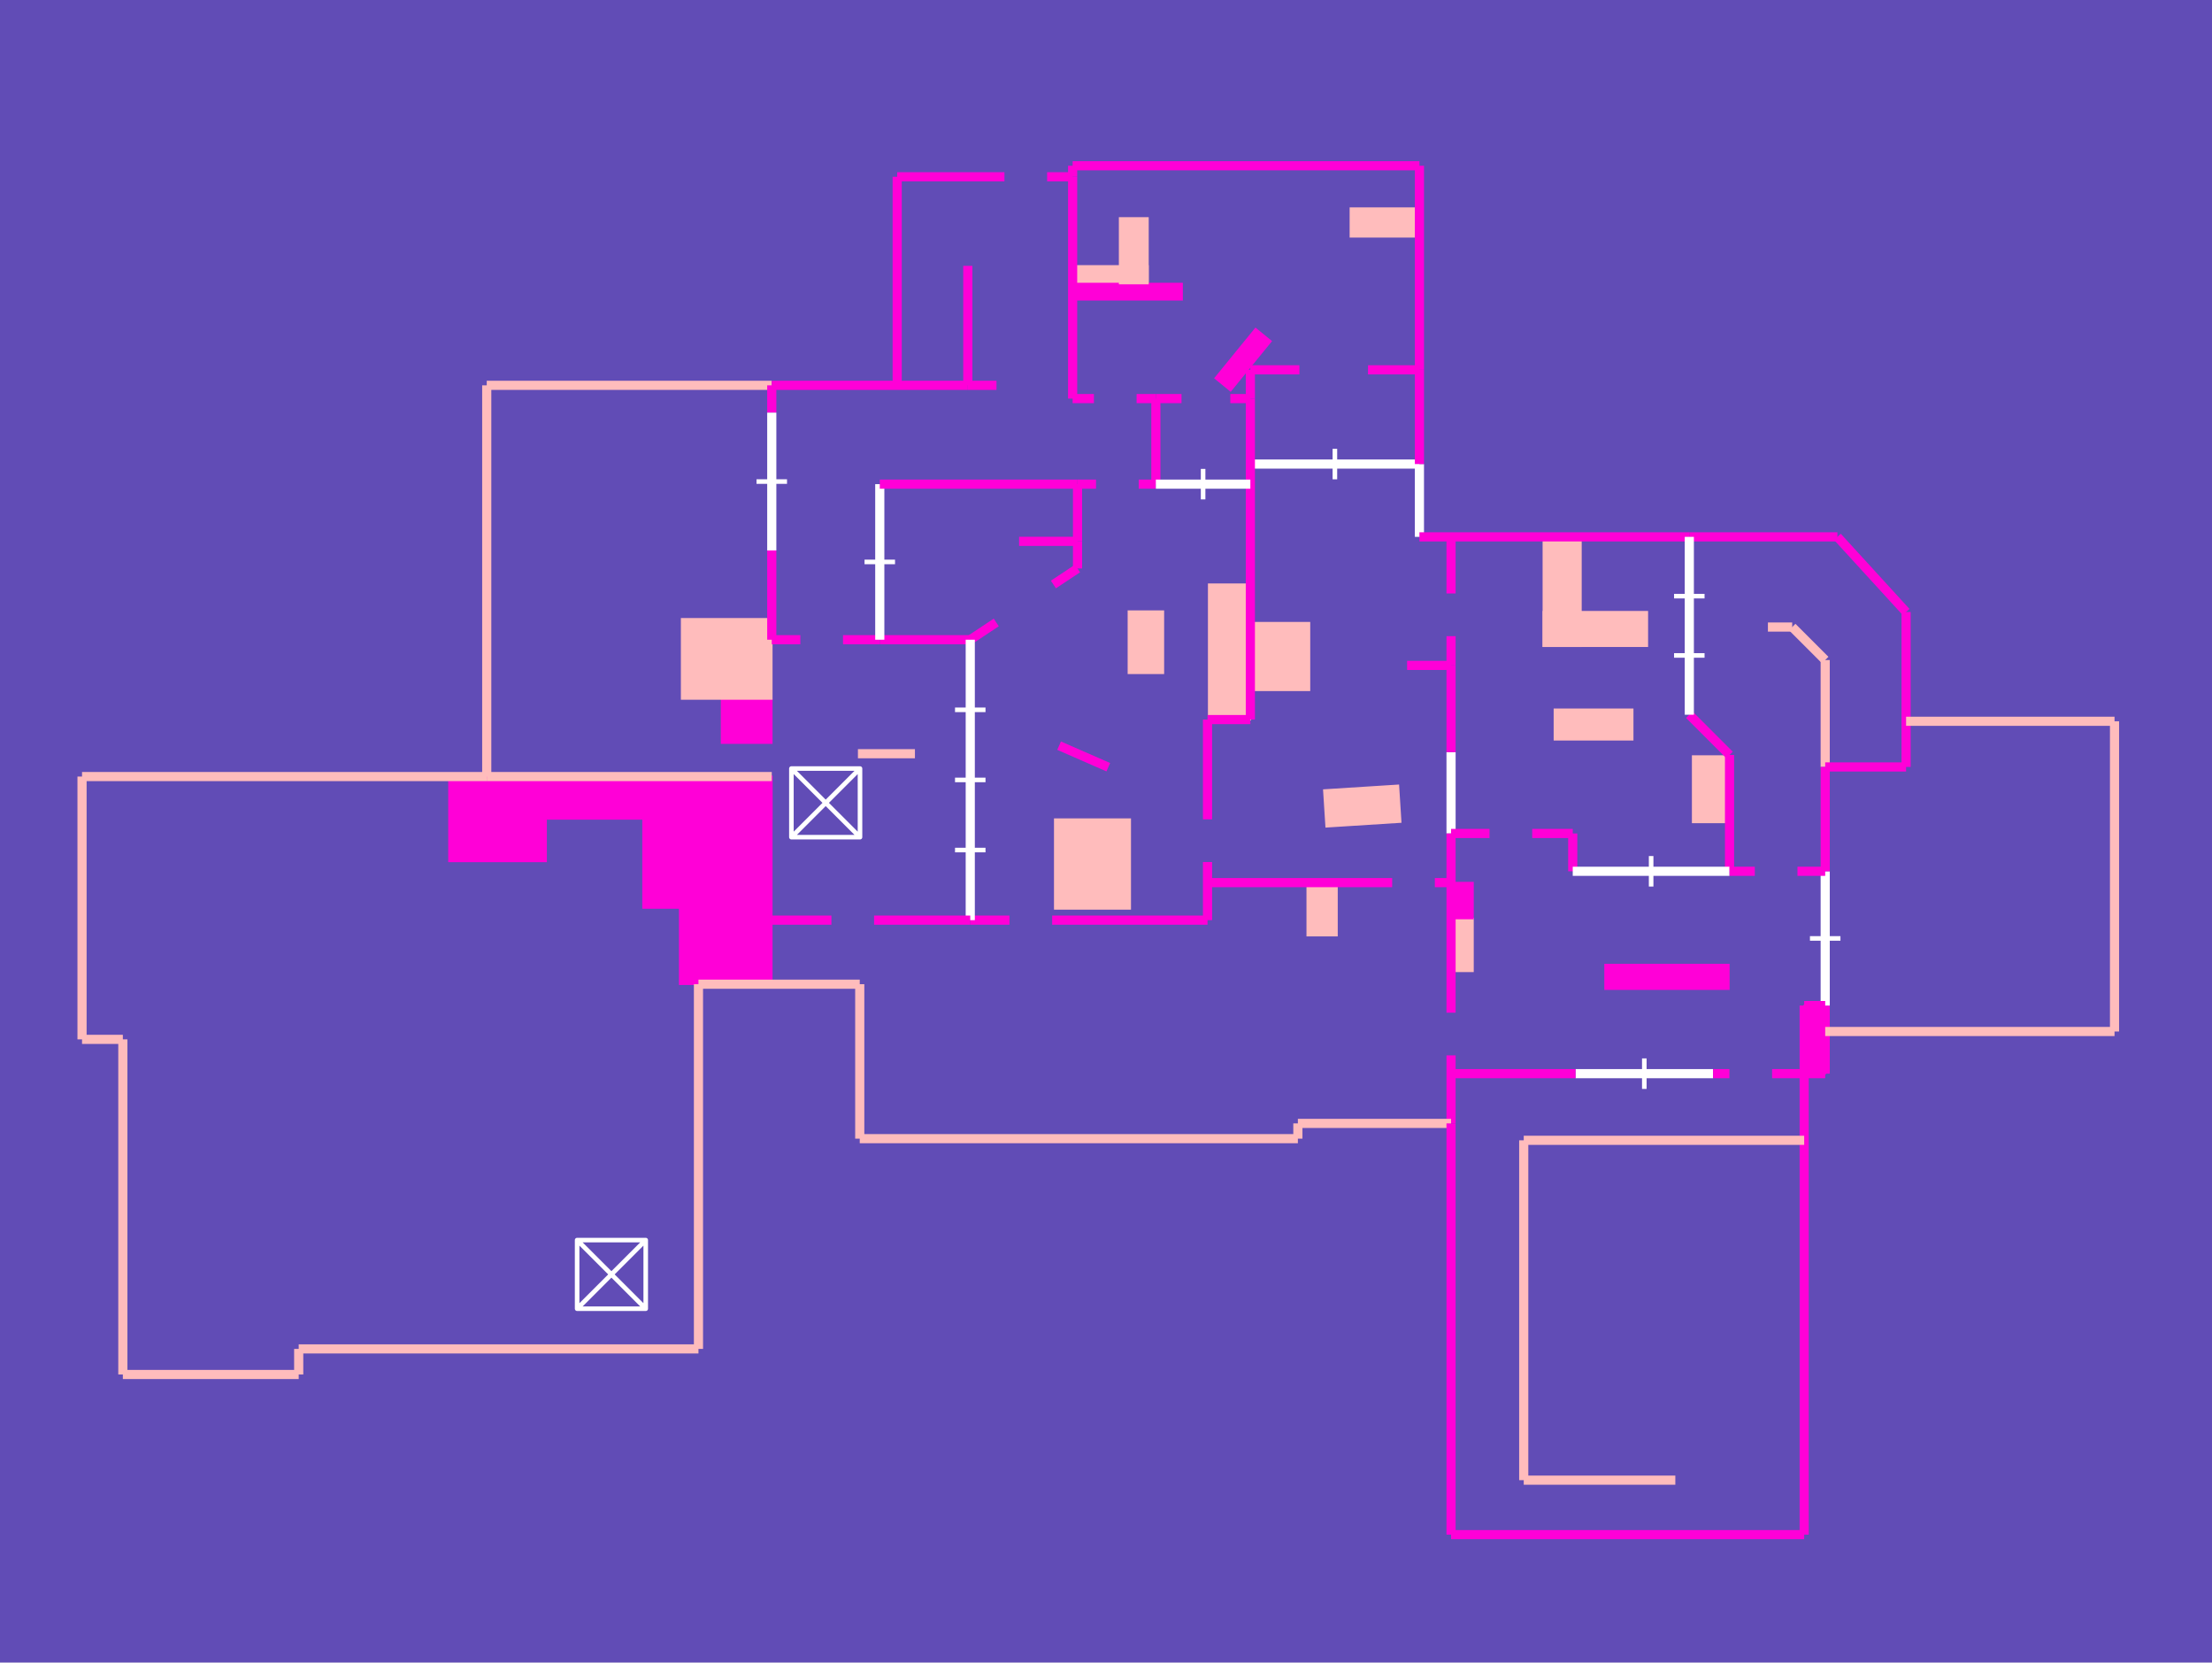
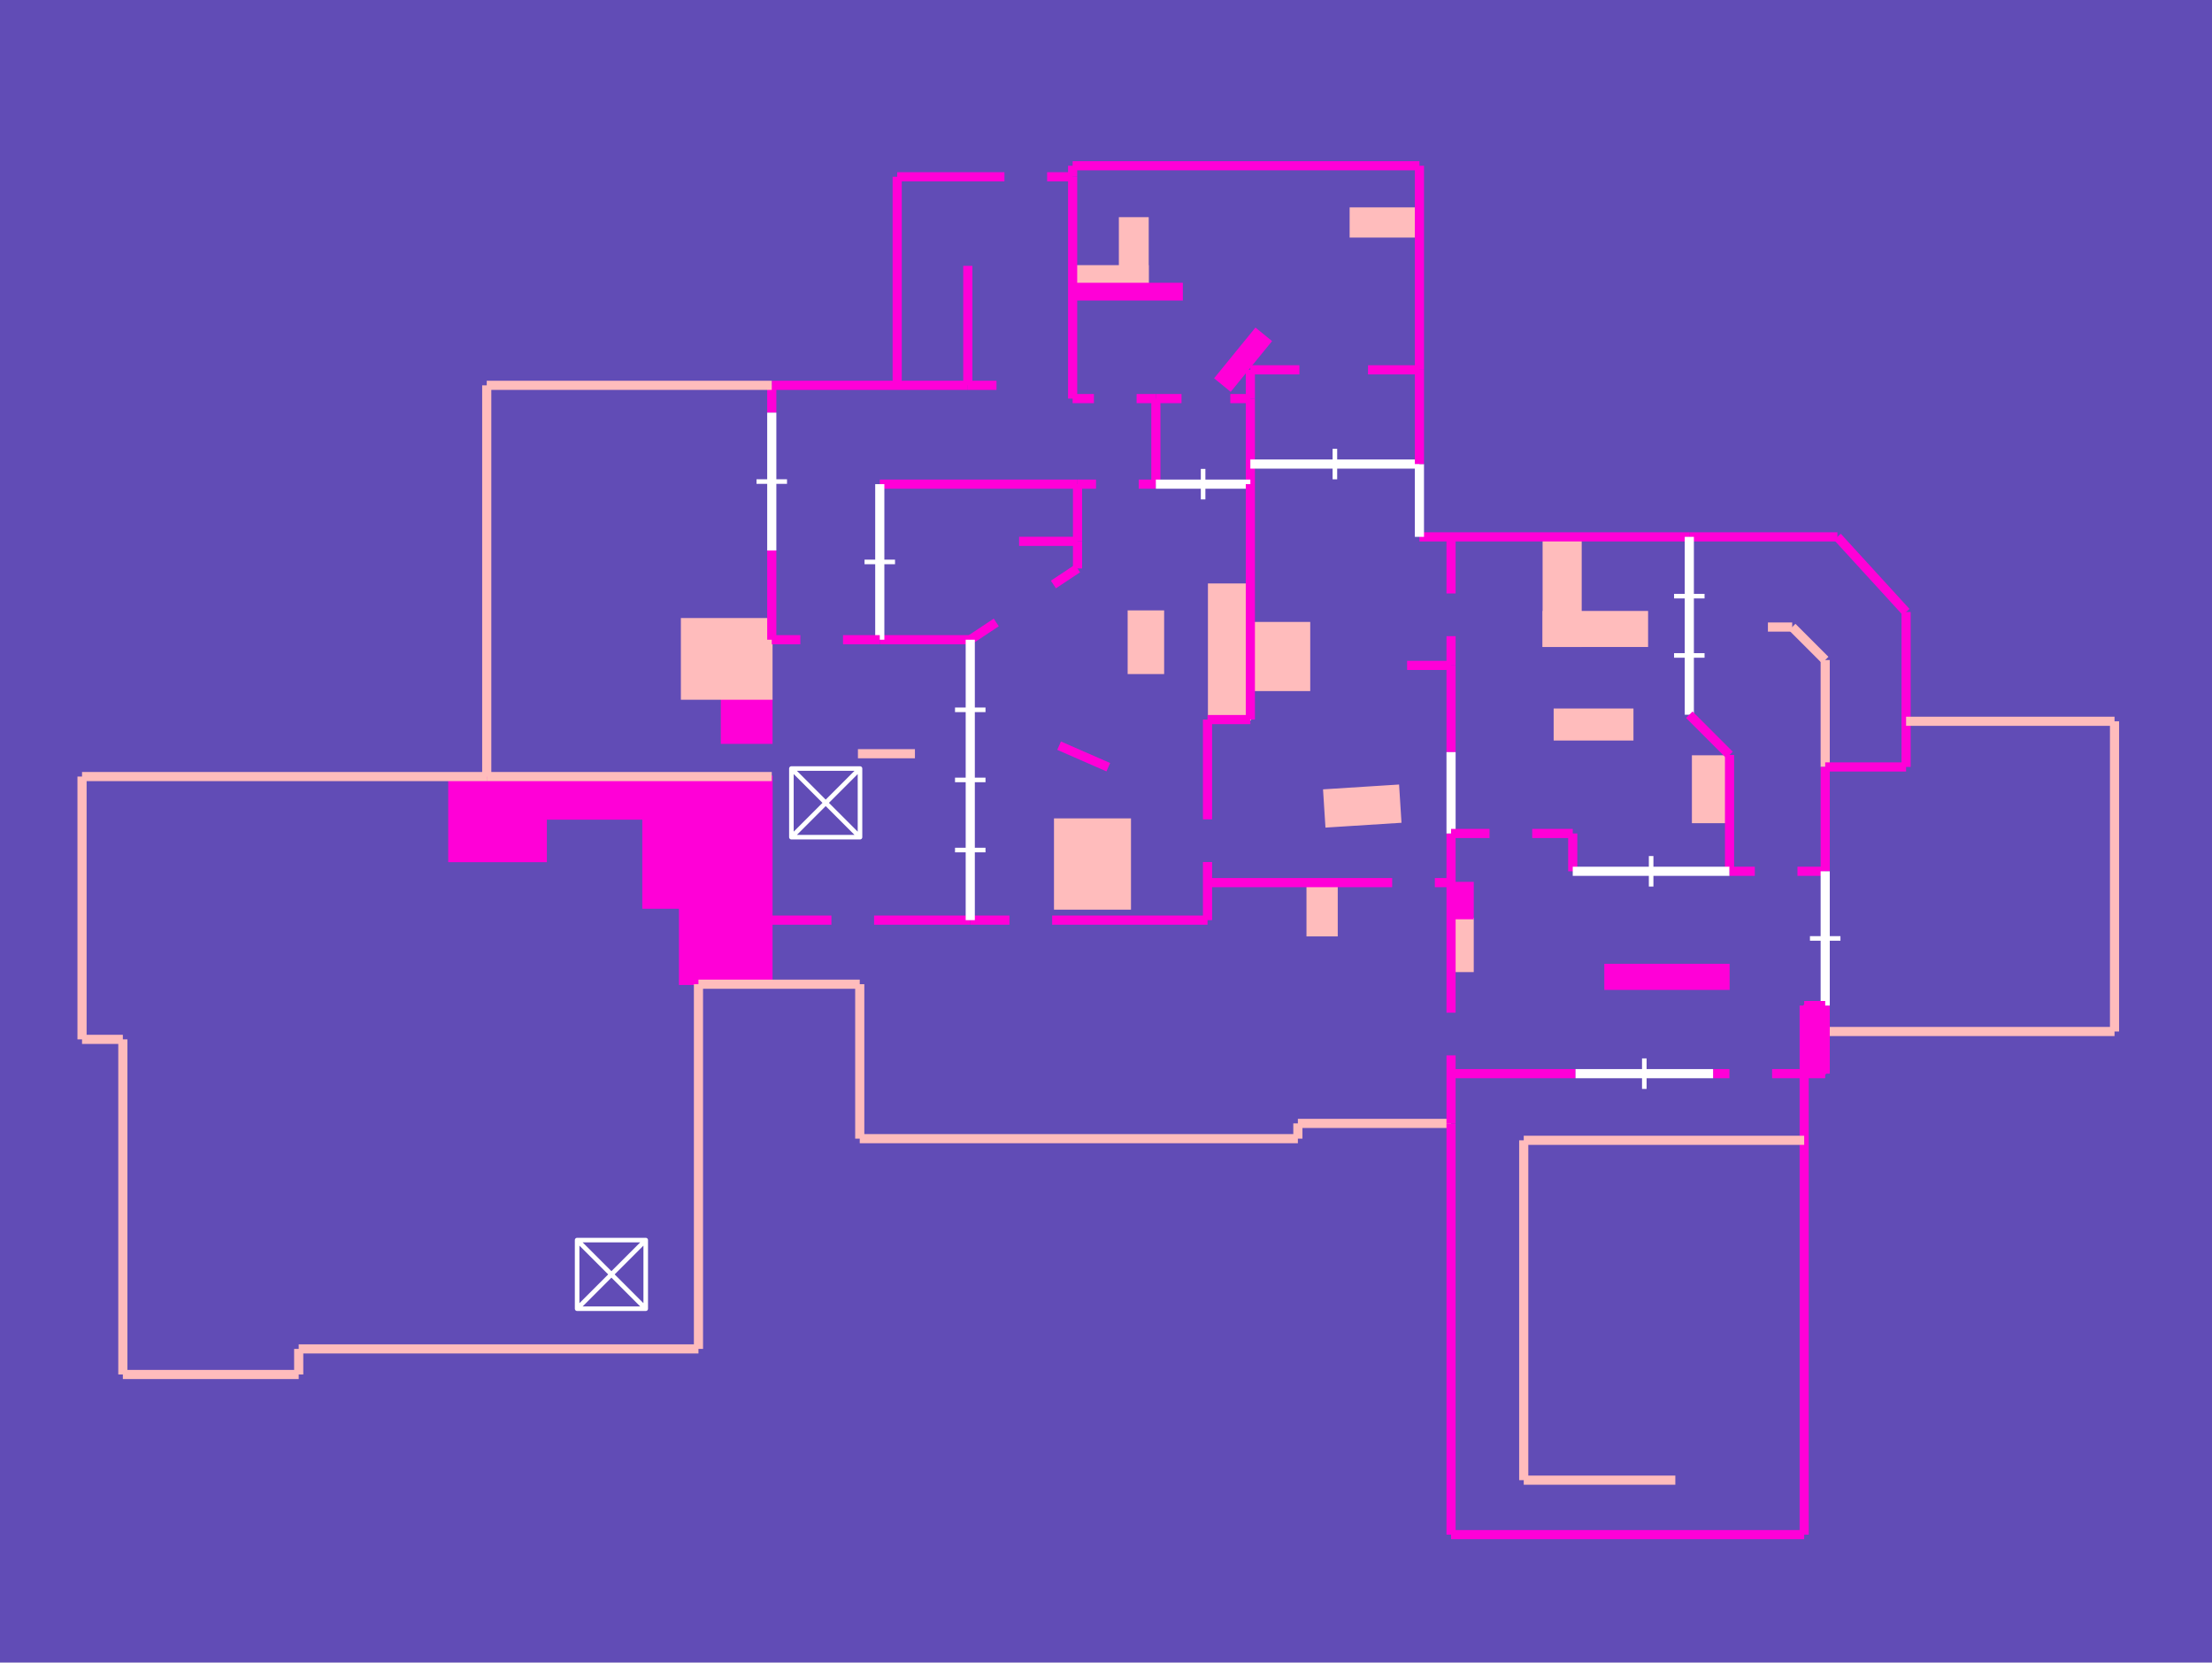
<svg xmlns="http://www.w3.org/2000/svg" viewBox="-533 -420 1078 810">
  <rect fill="#614CB6" height="810" width="1078" x="-533" y="-420" />
-   <path d="M-266.869,21.028 L-156.883,21.028 L-156.883,41.656 L-266.869,41.656 z" fill="#FF00D7" stroke="#FF00D7" stroke-width="0.75" transform="scale(1, -1)" />
+   <path d="M-156.883,41.656 L-201.744,41.656 L-201.744,-59.508 L-156.883,-59.508 z" fill="#FF00D7" stroke="#FF00D7" stroke-width="0.75" transform="scale(1, -1)" />
+   <path d="M113.302,17.186 L112.166,35.073 L148.476,37.38 L149.613,19.493 z" fill="#FFBCBC" stroke="#FFBCBC" stroke-width="0.75" transform="scale(1, -1)" />
+   <path d="M249.226,-49.944 L309.532,-49.944 L309.532,-61.911 L249.226,-61.911 z" fill="#FF00D7" stroke="#FF00D7" stroke-width="0.75" transform="scale(1, -1)" />
+   <path d="M262.677,74.43 L224.537,74.43 L224.537,59.587 L262.677,59.587 z" fill="#FFBCBC" stroke="#FFBCBC" stroke-width="0.75" transform="scale(1, -1)" />
+   <path d="M12.641,313.822 L26.442,313.822 L26.442,281.855 L12.641,281.855 z" fill="#FFBCBC" stroke="#FFBCBC" stroke-width="0.75" transform="scale(1, -1)" />
+   <path d="M-314.191,41.656 L-266.869,41.656 L-266.869,0.317 L-314.191,0.317 z" fill="#FF00D7" stroke="#FF00D7" stroke-width="0.75" transform="scale(1, -1)" />
+   <path d="M158.745,304.628 L125.106,304.628 L125.106,318.589 L158.745,318.589 z" fill="#FFBCBC" stroke="#FFBCBC" stroke-width="0.75" transform="scale(1, -1)" />
+   <path d="M26.442,281.855 L-10.264,281.855 L-10.264,290.447 L26.442,290.447 z" fill="#FFBCBC" stroke="#FFBCBC" stroke-width="0.75" transform="scale(1, -1)" />
+   <path d="M309.872,19.314 L291.91,19.314 L291.91,51.643 L309.872,51.643 z" fill="#FFBCBC" stroke="#FFBCBC" stroke-width="0.75" transform="scale(1, -1)" />
+   <path d="M66.72,229.622 L59.204,235.75 L78.889,259.894 L86.405,253.766 z" fill="#FF00D7" stroke="#FF00D7" stroke-width="0.75" transform="scale(1, -1)" />
+   <path d="M346.254,-69.914 L356.496,-69.914 L356.496,-103.094 L346.254,-103.094 z" fill="#FF00D7" stroke="#FF00D7" stroke-width="0.75" transform="scale(1, -1)" />
+   <path d="M-181.354,57.954 L-156.883,57.954 L-156.883,79.455 L-181.354,79.455 z" fill="#FF00D7" stroke="#FF00D7" stroke-width="0.75" transform="scale(1, -1)" />
+   <path d="M184.84,-53.233 L174.158,-53.233 L174.158,-27.503 L184.84,-27.503 z" fill="#FFBCBC" stroke="#FFBCBC" stroke-width="0.75" transform="scale(1, -1)" />
  <path d="M56.052,135.36 L76.35,135.36 L76.35,69.421 L56.052,69.421 z" fill="#FFBCBC" stroke="#FFBCBC" stroke-width="0.75" transform="scale(1, -1)" />
-   <path d="M249.226,-49.944 L309.532,-49.944 L309.532,-61.911 L249.226,-61.911 z" fill="#FF00D7" stroke="#FF00D7" stroke-width="0.75" transform="scale(1, -1)" />
  <path d="M76.35,83.674 L105.158,83.674 L105.158,116.614 L76.35,116.614 z" fill="#FFBCBC" stroke="#FFBCBC" stroke-width="0.75" transform="scale(1, -1)" />
  <path d="M104.073,-10.016 L118.56,-10.016 L118.56,-35.846 L104.073,-35.846 z" fill="#FFBCBC" stroke="#FFBCBC" stroke-width="0.75" transform="scale(1, -1)" />
-   <path d="M184.84,-53.233 L174.158,-53.233 L174.158,-27.503 L184.84,-27.503 z" fill="#FFBCBC" stroke="#FFBCBC" stroke-width="0.75" transform="scale(1, -1)" />
-   <path d="M-181.354,57.954 L-156.883,57.954 L-156.883,79.455 L-181.354,79.455 z" fill="#FF00D7" stroke="#FF00D7" stroke-width="0.75" transform="scale(1, -1)" />
-   <path d="M26.442,281.855 L-10.264,281.855 L-10.264,290.447 L26.442,290.447 z" fill="#FFBCBC" stroke="#FFBCBC" stroke-width="0.75" transform="scale(1, -1)" />
  <path d="M-10.264,273.951 L43.075,273.951 L43.075,281.855 L-10.264,281.855 z" fill="#FF00D7" stroke="#FF00D7" stroke-width="0.75" transform="scale(1, -1)" />
+   <path d="M-266.869,21.028 L-156.883,21.028 L-156.883,41.656 L-266.869,41.656 z" fill="#FF00D7" stroke="#FF00D7" stroke-width="0.75" transform="scale(1, -1)" />
+   <path d="M237.454,158.441 L219.147,158.441 L219.147,105.156 L237.454,105.156 z" fill="#FFBCBC" stroke="#FFBCBC" stroke-width="0.75" transform="scale(1, -1)" />
+   <path d="M-219.61,21.028 L-201.744,21.028 L-201.744,-22.376 L-219.61,-22.376 z" fill="#FF00D7" stroke="#FF00D7" stroke-width="0.75" transform="scale(1, -1)" />
+   <path d="M17.802,-22.813 L-18.973,-22.813 L-18.973,20.9 L17.802,20.9 z" fill="#FFBCBC" stroke="#FFBCBC" stroke-width="0.75" transform="scale(1, -1)" />
+   <path d="M219.147,105.156 L269.811,105.156 L269.811,121.969 L219.147,121.969 z" fill="#FFBCBC" stroke="#FFBCBC" stroke-width="0.75" transform="scale(1, -1)" />
+   <path d="M-200.805,118.513 L-156.883,118.513 L-156.883,79.455 L-200.805,79.455 z" fill="#FFBCBC" stroke="#FFBCBC" stroke-width="0.75" transform="scale(1, -1)" />
  <path d="M33.956,91.966 L16.928,91.966 L16.928,122.242 L33.956,122.242 z" fill="#FFBCBC" stroke="#FFBCBC" stroke-width="0.75" transform="scale(1, -1)" />
-   <path d="M66.72,229.622 L59.204,235.75 L78.889,259.894 L86.405,253.766 z" fill="#FF00D7" stroke="#FF00D7" stroke-width="0.75" transform="scale(1, -1)" />
-   <path d="M346.254,-69.914 L356.496,-69.914 L356.496,-103.094 L346.254,-103.094 z" fill="#FF00D7" stroke="#FF00D7" stroke-width="0.75" transform="scale(1, -1)" />
-   <path d="M-156.883,41.656 L-201.744,41.656 L-201.744,-59.508 L-156.883,-59.508 z" fill="#FF00D7" stroke="#FF00D7" stroke-width="0.75" transform="scale(1, -1)" />
-   <path d="M309.872,19.314 L291.91,19.314 L291.91,51.643 L309.872,51.643 z" fill="#FFBCBC" stroke="#FFBCBC" stroke-width="0.75" transform="scale(1, -1)" />
-   <path d="M237.454,158.441 L219.147,158.441 L219.147,105.156 L237.454,105.156 z" fill="#FFBCBC" stroke="#FFBCBC" stroke-width="0.75" transform="scale(1, -1)" />
-   <path d="M-200.805,118.513 L-156.883,118.513 L-156.883,79.455 L-200.805,79.455 z" fill="#FFBCBC" stroke="#FFBCBC" stroke-width="0.75" transform="scale(1, -1)" />
-   <path d="M262.677,74.43 L224.537,74.43 L224.537,59.587 L262.677,59.587 z" fill="#FFBCBC" stroke="#FFBCBC" stroke-width="0.75" transform="scale(1, -1)" />
-   <path d="M-219.61,21.028 L-201.744,21.028 L-201.744,-22.376 L-219.61,-22.376 z" fill="#FF00D7" stroke="#FF00D7" stroke-width="0.75" transform="scale(1, -1)" />
  <path d="M184.84,-10.016 L174.158,-10.016 L174.158,-27.503 L184.84,-27.503 z" fill="#FF00D7" stroke="#FF00D7" stroke-width="0.75" transform="scale(1, -1)" />
-   <path d="M12.641,313.822 L26.442,313.822 L26.442,281.855 L12.641,281.855 z" fill="#FFBCBC" stroke="#FFBCBC" stroke-width="0.75" transform="scale(1, -1)" />
-   <path d="M17.802,-22.813 L-18.973,-22.813 L-18.973,20.9 L17.802,20.9 z" fill="#FFBCBC" stroke="#FFBCBC" stroke-width="0.75" transform="scale(1, -1)" />
-   <path d="M113.302,17.186 L112.166,35.073 L148.476,37.38 L149.613,19.493 z" fill="#FFBCBC" stroke="#FFBCBC" stroke-width="0.75" transform="scale(1, -1)" />
-   <path d="M158.745,304.628 L125.106,304.628 L125.106,318.589 L158.745,318.589 z" fill="#FFBCBC" stroke="#FFBCBC" stroke-width="0.75" transform="scale(1, -1)" />
-   <path d="M219.147,105.156 L269.811,105.156 L269.811,121.969 L219.147,121.969 z" fill="#FFBCBC" stroke="#FFBCBC" stroke-width="0.75" transform="scale(1, -1)" />
-   <path d="M-314.191,41.656 L-266.869,41.656 L-266.869,0.317 L-314.191,0.317 z" fill="#FF00D7" stroke="#FF00D7" stroke-width="0.75" transform="scale(1, -1)" />
  <path d="M-147.319,12.127 L-113.886,45.559 L-147.319,45.559 L-113.886,12.127 L-147.319,12.127 L-147.319,45.559 L-113.886,45.559 L-113.886,12.127 z" fill="none" stroke="#FFFFFF" stroke-linejoin="round" stroke-width="2.229" transform="scale(1, -1)" />
  <path d="M-251.743,-217.611 L-218.31,-184.179 L-251.743,-184.179 L-218.31,-217.611 L-251.743,-217.611 L-251.743,-184.179 L-218.31,-184.179 L-218.31,-217.611 z" fill="none" stroke="#FFFFFF" stroke-linejoin="round" stroke-width="2.229" transform="scale(1, -1)" />
-   <path d="M174.158,53.574 L174.158,13.924 z" fill="none" stroke="#FFFFFF" stroke-width="4.458" transform="scale(1, -1)" />
+   <path d="M-104.245,184.12 L-7.88,184.12 z" fill="none" stroke="#FF00D7" stroke-width="4.458" transform="scale(1, -1)" />
+   <path d="M-295.789,232.266 L-295.789,41.656 z" fill="none" stroke="#FFBCBC" stroke-width="4.458" transform="scale(1, -1)" />
+   <path d="M76.35,69.421 L55.477,69.421 z" fill="none" stroke="#FF00D7" stroke-width="4.458" transform="scale(1, -1)" />
+   <path d="M-493.022,41.656 L-493.022,-86.385 z" fill="none" stroke="#FFBCBC" stroke-width="4.458" transform="scale(1, -1)" />
+   <path d="M76.35,239.821 L100.258,239.821 z" fill="none" stroke="#FF00D7" stroke-width="4.458" transform="scale(1, -1)" />
+   <path d="M133.691,239.821 L158.745,239.821 z" fill="none" stroke="#FF00D7" stroke-width="4.458" transform="scale(1, -1)" />
+   <path d="M-387.429,-237.198 L-192.611,-237.198 z" fill="none" stroke="#FFBCBC" stroke-width="4.458" transform="scale(1, -1)" />
+   <path d="M356.496,98.42 L356.496,46.344 z" fill="none" stroke="#FFBCBC" stroke-width="4.458" transform="scale(1, -1)" />
+   <path d="M362.446,158.441 L290.273,158.441 z" fill="none" stroke="#FF00D7" stroke-width="4.458" transform="scale(1, -1)" />
+   <path d="M-473.129,-86.385 L-473.129,-249.659 z" fill="none" stroke="#FFBCBC" stroke-width="4.458" transform="scale(1, -1)" />
+   <path d="M-10.264,339.243 L-10.264,333.874 z" fill="none" stroke="#FF00D7" stroke-width="4.458" transform="scale(1, -1)" />
+   <path d="M-295.789,41.656 L-493.022,41.656 z" fill="none" stroke="#FFBCBC" stroke-width="4.458" transform="scale(1, -1)" />
+   <path d="M174.158,-103.094 L234.819,-103.094 z" fill="none" stroke="#FF00D7" stroke-width="4.458" transform="scale(1, -1)" />
+   <path d="M-7.88,156.253 L-36.353,156.253 z" fill="none" stroke="#FF00D7" stroke-width="4.458" transform="scale(1, -1)" />
+   <path d="M158.745,158.441 L290.273,158.441 z" fill="none" stroke="#FF00D7" stroke-width="4.458" transform="scale(1, -1)" />
+   <path d="M55.477,69.421 L55.477,20.807 z" fill="none" stroke="#FF00D7" stroke-width="4.458" transform="scale(1, -1)" />
+   <path d="M55.477,0.005 L55.477,-28.302 z" fill="none" stroke="#FF00D7" stroke-width="4.458" transform="scale(1, -1)" />
+   <path d="M158.745,339.243 L158.745,239.821 z" fill="none" stroke="#FF00D7" stroke-width="4.458" transform="scale(1, -1)" />
+   <path d="M76.35,225.804 L76.35,184.12 z" fill="none" stroke="#FF00D7" stroke-width="4.458" transform="scale(1, -1)" />
+   <path d="M152.732,95.81 L174.158,95.81 z" fill="none" stroke="#FF00D7" stroke-width="4.458" transform="scale(1, -1)" />
+   <path d="M-60.152,108.328 L-104.245,108.328 z" fill="none" stroke="#FF00D7" stroke-width="4.458" transform="scale(1, -1)" />
+   <path d="M-61.348,232.266 L-95.761,232.266 z" fill="none" stroke="#FF00D7" stroke-width="4.458" transform="scale(1, -1)" />
+   <path d="M-95.761,232.266 L-95.761,333.874 z" fill="none" stroke="#FF00D7" stroke-width="4.458" transform="scale(1, -1)" />
+   <path d="M-7.88,143.03 L-19.63,135.229 z" fill="none" stroke="#FF00D7" stroke-width="4.458" transform="scale(1, -1)" />
+   <path d="M-47.483,116.738 L-60.152,108.328 z" fill="none" stroke="#FF00D7" stroke-width="4.458" transform="scale(1, -1)" />
+   <path d="M-10.264,225.804 L0.112,225.804 z" fill="none" stroke="#FF00D7" stroke-width="4.458" transform="scale(1, -1)" />
+   <path d="M20.915,225.804 L30.301,225.804 z" fill="none" stroke="#FF00D7" stroke-width="4.458" transform="scale(1, -1)" />
+   <path d="M290.273,158.441 L290.273,71.781 z" fill="none" stroke="#FFFFFF" stroke-width="4.458" transform="scale(1, -1)" />
+   <path d="M282.843,129.554 L297.702,129.554 z" fill="none" stroke="#FFFFFF" stroke-width="2.229" transform="scale(1, -1)" />
+   <path d="M282.843,100.667 L297.702,100.667 z" fill="none" stroke="#FFFFFF" stroke-width="2.229" transform="scale(1, -1)" />
+   <path d="M309.872,-4.498 L309.872,52.181 z" fill="none" stroke="#FF00D7" stroke-width="4.458" transform="scale(1, -1)" />
+   <path d="M174.158,53.574 L174.158,95.81 z" fill="none" stroke="#FF00D7" stroke-width="4.458" transform="scale(1, -1)" />
+   <path d="M-7.88,184.12 L1.136,184.12 z" fill="none" stroke="#FF00D7" stroke-width="4.458" transform="scale(1, -1)" />
+   <path d="M21.938,184.12 L30.301,184.12 z" fill="none" stroke="#FF00D7" stroke-width="4.458" transform="scale(1, -1)" />
+   <path d="M-10.264,333.874 L-10.264,225.804 z" fill="none" stroke="#FF00D7" stroke-width="4.458" transform="scale(1, -1)" />
+   <path d="M395.917,121.828 L395.917,46.344 z" fill="none" stroke="#FF00D7" stroke-width="4.458" transform="scale(1, -1)" />
+   <path d="M-192.611,-59.508 L-114.009,-59.508 z" fill="none" stroke="#FFBCBC" stroke-width="4.458" transform="scale(1, -1)" />
+   <path d="M-192.611,-237.198 L-192.611,-59.508 z" fill="none" stroke="#FFBCBC" stroke-width="4.458" transform="scale(1, -1)" />
  <path d="M55.477,-28.302 L-20.239,-28.302 z" fill="none" stroke="#FF00D7" stroke-width="4.458" transform="scale(1, -1)" />
  <path d="M-41.042,-28.302 L-60.152,-28.302 z" fill="none" stroke="#FF00D7" stroke-width="4.458" transform="scale(1, -1)" />
-   <path d="M-156.883,232.266 L-295.789,232.266 z" fill="none" stroke="#FFBCBC" stroke-width="4.458" transform="scale(1, -1)" />
-   <path d="M356.496,-103.094 L356.496,-69.914 z" fill="none" stroke="#FF00D7" stroke-width="4.458" transform="scale(1, -1)" />
-   <path d="M152.732,95.81 L174.158,95.81 z" fill="none" stroke="#FF00D7" stroke-width="4.458" transform="scale(1, -1)" />
-   <path d="M356.496,-69.914 L356.496,-4.498 z" fill="none" stroke="#FFFFFF" stroke-width="4.458" transform="scale(1, -1)" />
-   <path d="M363.925,-37.206 L349.066,-37.206 z" fill="none" stroke="#FFFFFF" stroke-width="2.229" transform="scale(1, -1)" />
-   <path d="M66.583,225.804 L76.35,225.804 z" fill="none" stroke="#FF00D7" stroke-width="4.458" transform="scale(1, -1)" />
-   <path d="M55.477,69.421 L55.477,20.807 z" fill="none" stroke="#FF00D7" stroke-width="4.458" transform="scale(1, -1)" />
-   <path d="M55.477,0.005 L55.477,-28.302 z" fill="none" stroke="#FF00D7" stroke-width="4.458" transform="scale(1, -1)" />
-   <path d="M-7.88,184.12 L-7.88,156.253 z" fill="none" stroke="#FF00D7" stroke-width="4.458" transform="scale(1, -1)" />
+   <path d="M309.872,52.181 L290.273,71.781 z" fill="none" stroke="#FF00D7" stroke-width="4.458" transform="scale(1, -1)" />
+   <path d="M233.462,-4.498 L233.462,13.924 z" fill="none" stroke="#FF00D7" stroke-width="4.458" transform="scale(1, -1)" />
+   <path d="M-114.892,52.783 L-87.115,52.783 z" fill="none" stroke="#FFBCBC" stroke-width="4.458" transform="scale(1, -1)" />
+   <path d="M-104.245,184.12 L-104.245,108.328 z" fill="none" stroke="#FFFFFF" stroke-width="4.458" transform="scale(1, -1)" />
+   <path d="M-111.675,146.224 L-96.816,146.224 z" fill="none" stroke="#FFFFFF" stroke-width="2.229" transform="scale(1, -1)" />
+   <path d="M283.459,-301.143 L209.581,-301.143 z" fill="none" stroke="#FFBCBC" stroke-width="4.458" transform="scale(1, -1)" />
+   <path d="M-156.883,108.328 L-156.883,151.812 z" fill="none" stroke="#FF00D7" stroke-width="4.458" transform="scale(1, -1)" />
+   <path d="M99.508,-127.327 L174.158,-127.327 z" fill="none" stroke="#FFBCBC" stroke-width="4.458" transform="scale(1, -1)" />
+   <path d="M356.496,-82.551 L497.498,-82.551 z" fill="none" stroke="#FFBCBC" stroke-width="4.458" transform="scale(1, -1)" />
+   <path d="M-60.152,-28.302 L-107.021,-28.302 z" fill="none" stroke="#FF00D7" stroke-width="4.458" transform="scale(1, -1)" />
+   <path d="M-127.824,-28.302 L-156.883,-28.302 z" fill="none" stroke="#FF00D7" stroke-width="4.458" transform="scale(1, -1)" />
+   <path d="M-387.429,-249.659 L-387.429,-237.198 z" fill="none" stroke="#FFBCBC" stroke-width="4.458" transform="scale(1, -1)" />
  <path d="M174.158,-127.327 L174.158,-94.188 z" fill="none" stroke="#FF00D7" stroke-width="4.458" transform="scale(1, -1)" />
  <path d="M174.158,-73.386 L174.158,13.924 z" fill="none" stroke="#FF00D7" stroke-width="4.458" transform="scale(1, -1)" />
-   <path d="M233.462,13.924 L213.707,13.924 z" fill="none" stroke="#FF00D7" stroke-width="4.458" transform="scale(1, -1)" />
-   <path d="M192.905,13.924 L174.158,13.924 z" fill="none" stroke="#FF00D7" stroke-width="4.458" transform="scale(1, -1)" />
-   <path d="M174.158,158.441 L174.158,130.863 z" fill="none" stroke="#FF00D7" stroke-width="4.458" transform="scale(1, -1)" />
-   <path d="M174.158,110.06 L174.158,95.81 z" fill="none" stroke="#FF00D7" stroke-width="4.458" transform="scale(1, -1)" />
-   <path d="M158.745,158.441 L158.745,193.91 z" fill="none" stroke="#FFFFFF" stroke-width="4.458" transform="scale(1, -1)" />
-   <path d="M-7.88,156.253 L-7.88,143.03 z" fill="none" stroke="#FF00D7" stroke-width="4.458" transform="scale(1, -1)" />
-   <path d="M-61.348,290.466 L-61.348,232.266 z" fill="none" stroke="#FF00D7" stroke-width="4.458" transform="scale(1, -1)" />
-   <path d="M-95.761,333.874 L-43.493,333.874 z" fill="none" stroke="#FF00D7" stroke-width="4.458" transform="scale(1, -1)" />
-   <path d="M-22.69,333.874 L-10.264,333.874 z" fill="none" stroke="#FF00D7" stroke-width="4.458" transform="scale(1, -1)" />
-   <path d="M-60.152,108.328 L-104.245,108.328 z" fill="none" stroke="#FF00D7" stroke-width="4.458" transform="scale(1, -1)" />
-   <path d="M-7.88,143.03 L-19.63,135.229 z" fill="none" stroke="#FF00D7" stroke-width="4.458" transform="scale(1, -1)" />
-   <path d="M-47.483,116.738 L-60.152,108.328 z" fill="none" stroke="#FF00D7" stroke-width="4.458" transform="scale(1, -1)" />
-   <path d="M362.446,158.441 L395.917,121.828 z" fill="none" stroke="#FF00D7" stroke-width="4.458" transform="scale(1, -1)" />
-   <path d="M-156.883,232.266 L-156.883,218.951 z" fill="none" stroke="#FF00D7" stroke-width="4.458" transform="scale(1, -1)" />
-   <path d="M-192.611,-59.508 L-114.009,-59.508 z" fill="none" stroke="#FFBCBC" stroke-width="4.458" transform="scale(1, -1)" />
-   <path d="M362.446,158.441 L290.273,158.441 z" fill="none" stroke="#FF00D7" stroke-width="4.458" transform="scale(1, -1)" />
-   <path d="M-7.88,156.253 L-36.353,156.253 z" fill="none" stroke="#FF00D7" stroke-width="4.458" transform="scale(1, -1)" />
+   <path d="M497.498,68.589 L497.498,-82.551 z" fill="none" stroke="#FFBCBC" stroke-width="4.458" transform="scale(1, -1)" />
+   <path d="M395.917,68.589 L497.498,68.589 z" fill="none" stroke="#FFBCBC" stroke-width="4.458" transform="scale(1, -1)" />
+   <path d="M346.254,-103.094 L330.613,-103.094 z" fill="none" stroke="#FF00D7" stroke-width="4.458" transform="scale(1, -1)" />
+   <path d="M309.81,-103.094 L301.864,-103.094 z" fill="none" stroke="#FF00D7" stroke-width="4.458" transform="scale(1, -1)" />
+   <path d="M356.496,46.344 L356.496,-4.498 z" fill="none" stroke="#FF00D7" stroke-width="4.458" transform="scale(1, -1)" />
  <path d="M-60.152,108.328 L-60.152,-28.302 z" fill="none" stroke="#FFFFFF" stroke-width="4.458" transform="scale(1, -1)" />
  <path d="M-67.582,74.17 L-52.723,74.17 z" fill="none" stroke="#FFFFFF" stroke-width="2.229" transform="scale(1, -1)" />
  <path d="M-67.582,40.013 L-52.723,40.013 z" fill="none" stroke="#FFFFFF" stroke-width="2.229" transform="scale(1, -1)" />
  <path d="M-67.582,5.855 L-52.723,5.855 z" fill="none" stroke="#FFFFFF" stroke-width="2.229" transform="scale(1, -1)" />
-   <path d="M356.496,98.42 L356.496,46.344 z" fill="none" stroke="#FFBCBC" stroke-width="4.458" transform="scale(1, -1)" />
-   <path d="M356.496,46.344 L356.496,-4.498 z" fill="none" stroke="#FF00D7" stroke-width="4.458" transform="scale(1, -1)" />
+   <path d="M-104.245,108.328 L-122.159,108.328 z" fill="none" stroke="#FF00D7" stroke-width="4.458" transform="scale(1, -1)" />
+   <path d="M-142.962,108.328 L-156.883,108.328 z" fill="none" stroke="#FF00D7" stroke-width="4.458" transform="scale(1, -1)" />
+   <path d="M-156.883,232.266 L-95.761,232.266 z" fill="none" stroke="#FF00D7" stroke-width="4.458" transform="scale(1, -1)" />
+   <path d="M30.301,225.804 L30.301,184.12 z" fill="none" stroke="#FF00D7" stroke-width="4.458" transform="scale(1, -1)" />
+   <path d="M174.158,53.574 L174.158,13.924 z" fill="none" stroke="#FFFFFF" stroke-width="4.458" transform="scale(1, -1)" />
+   <path d="M362.446,158.441 L395.917,121.828 z" fill="none" stroke="#FF00D7" stroke-width="4.458" transform="scale(1, -1)" />
+   <path d="M233.462,-4.498 L309.872,-4.498 z" fill="none" stroke="#FFFFFF" stroke-width="4.458" transform="scale(1, -1)" />
+   <path d="M271.667,-11.927 L271.667,2.932 z" fill="none" stroke="#FFFFFF" stroke-width="2.229" transform="scale(1, -1)" />
+   <path d="M-156.883,232.266 L-156.883,218.951 z" fill="none" stroke="#FF00D7" stroke-width="4.458" transform="scale(1, -1)" />
+   <path d="M346.254,-327.686 L346.254,-103.094 z" fill="none" stroke="#FF00D7" stroke-width="4.458" transform="scale(1, -1)" />
+   <path d="M-156.883,41.656 L-295.789,41.656 z" fill="none" stroke="#FFBCBC" stroke-width="4.458" transform="scale(1, -1)" />
+   <path d="M346.254,-103.094 L346.254,-69.914 z" fill="none" stroke="#FF00D7" stroke-width="4.458" transform="scale(1, -1)" />
+   <path d="M42.794,225.804 L30.301,225.804 z" fill="none" stroke="#FF00D7" stroke-width="4.458" transform="scale(1, -1)" />
+   <path d="M233.462,13.924 L213.707,13.924 z" fill="none" stroke="#FF00D7" stroke-width="4.458" transform="scale(1, -1)" />
+   <path d="M192.905,13.924 L174.158,13.924 z" fill="none" stroke="#FF00D7" stroke-width="4.458" transform="scale(1, -1)" />
+   <path d="M209.581,-135.566 L346.254,-135.566 z" fill="none" stroke="#FFBCBC" stroke-width="4.458" transform="scale(1, -1)" />
+   <path d="M356.496,-103.094 L356.496,-69.914 z" fill="none" stroke="#FF00D7" stroke-width="4.458" transform="scale(1, -1)" />
+   <path d="M-114.009,-134.763 L99.508,-134.763 z" fill="none" stroke="#FFBCBC" stroke-width="4.458" transform="scale(1, -1)" />
+   <path d="M99.508,-134.763 L99.508,-127.327 z" fill="none" stroke="#FFBCBC" stroke-width="4.458" transform="scale(1, -1)" />
+   <path d="M-10.264,339.243 L158.745,339.243 z" fill="none" stroke="#FF00D7" stroke-width="4.458" transform="scale(1, -1)" />
+   <path d="M174.158,-327.686 L346.254,-327.686 z" fill="none" stroke="#FF00D7" stroke-width="4.458" transform="scale(1, -1)" />
+   <path d="M356.496,-103.094 L346.254,-103.094 z" fill="none" stroke="#FF00D7" stroke-width="4.458" transform="scale(1, -1)" />
+   <path d="M-114.009,-59.508 L-114.009,-134.763 z" fill="none" stroke="#FFBCBC" stroke-width="4.458" transform="scale(1, -1)" />
+   <path d="M-61.348,290.466 L-61.348,232.266 z" fill="none" stroke="#FF00D7" stroke-width="4.458" transform="scale(1, -1)" />
+   <path d="M-61.348,232.266 L-47.37,232.266 z" fill="none" stroke="#FF00D7" stroke-width="4.458" transform="scale(1, -1)" />
+   <path d="M-473.129,-249.659 L-387.429,-249.659 z" fill="none" stroke="#FFBCBC" stroke-width="4.458" transform="scale(1, -1)" />
+   <path d="M174.158,158.441 L174.158,130.863 z" fill="none" stroke="#FF00D7" stroke-width="4.458" transform="scale(1, -1)" />
+   <path d="M174.158,110.06 L174.158,95.81 z" fill="none" stroke="#FF00D7" stroke-width="4.458" transform="scale(1, -1)" />
+   <path d="M301.864,-103.094 L234.819,-103.094 z" fill="none" stroke="#FFFFFF" stroke-width="4.458" transform="scale(1, -1)" />
+   <path d="M268.342,-95.665 L268.342,-110.524 z" fill="none" stroke="#FFFFFF" stroke-width="2.229" transform="scale(1, -1)" />
+   <path d="M55.477,-10.016 L145.46,-10.016 z" fill="none" stroke="#FF00D7" stroke-width="4.458" transform="scale(1, -1)" />
+   <path d="M166.263,-10.016 L174.158,-10.016 z" fill="none" stroke="#FF00D7" stroke-width="4.458" transform="scale(1, -1)" />
+   <path d="M66.583,225.804 L76.35,225.804 z" fill="none" stroke="#FF00D7" stroke-width="4.458" transform="scale(1, -1)" />
+   <path d="M-156.883,151.812 L-156.883,218.951 z" fill="none" stroke="#FFFFFF" stroke-width="4.458" transform="scale(1, -1)" />
+   <path d="M-149.454,185.381 L-164.313,185.381 z" fill="none" stroke="#FFFFFF" stroke-width="2.229" transform="scale(1, -1)" />
+   <path d="M-7.88,184.12 L-7.88,156.253 z" fill="none" stroke="#FF00D7" stroke-width="4.458" transform="scale(1, -1)" />
+   <path d="M-156.883,232.266 L-295.789,232.266 z" fill="none" stroke="#FFBCBC" stroke-width="4.458" transform="scale(1, -1)" />
+   <path d="M395.917,46.344 L356.496,46.344 z" fill="none" stroke="#FF00D7" stroke-width="4.458" transform="scale(1, -1)" />
+   <path d="M158.745,158.441 L158.745,193.91 z" fill="none" stroke="#FFFFFF" stroke-width="4.458" transform="scale(1, -1)" />
+   <path d="M340.415,114.5 L356.496,98.42 z" fill="none" stroke="#FFBCBC" stroke-width="4.458" transform="scale(1, -1)" />
+   <path d="M209.581,-301.143 L209.581,-135.566 z" fill="none" stroke="#FFBCBC" stroke-width="4.458" transform="scale(1, -1)" />
  <path d="M76.35,193.91 L158.745,193.91 z" fill="none" stroke="#FFFFFF" stroke-width="4.458" transform="scale(1, -1)" />
  <path d="M117.547,186.48 L117.547,201.339 z" fill="none" stroke="#FFFFFF" stroke-width="2.229" transform="scale(1, -1)" />
-   <path d="M99.508,-127.327 L174.158,-127.327 z" fill="none" stroke="#FFBCBC" stroke-width="4.458" transform="scale(1, -1)" />
-   <path d="M174.158,-327.686 L346.254,-327.686 z" fill="none" stroke="#FF00D7" stroke-width="4.458" transform="scale(1, -1)" />
-   <path d="M76.35,225.804 L76.35,184.12 z" fill="none" stroke="#FF00D7" stroke-width="4.458" transform="scale(1, -1)" />
-   <path d="M76.35,225.804 L76.35,239.821 z" fill="none" stroke="#FF00D7" stroke-width="4.458" transform="scale(1, -1)" />
-   <path d="M-473.129,-249.659 L-387.429,-249.659 z" fill="none" stroke="#FFBCBC" stroke-width="4.458" transform="scale(1, -1)" />
  <path d="M328.578,114.5 L340.415,114.5 z" fill="none" stroke="#FFBCBC" stroke-width="4.458" transform="scale(1, -1)" />
-   <path d="M497.498,68.589 L497.498,-82.551 z" fill="none" stroke="#FFBCBC" stroke-width="4.458" transform="scale(1, -1)" />
-   <path d="M-387.429,-249.659 L-387.429,-237.198 z" fill="none" stroke="#FFBCBC" stroke-width="4.458" transform="scale(1, -1)" />
-   <path d="M7.115,46.214 L-16.859,56.708 z" fill="none" stroke="#FF00D7" stroke-width="4.458" transform="scale(1, -1)" />
-   <path d="M-156.883,151.812 L-156.883,218.951 z" fill="none" stroke="#FFFFFF" stroke-width="4.458" transform="scale(1, -1)" />
-   <path d="M-149.454,185.381 L-164.313,185.381 z" fill="none" stroke="#FFFFFF" stroke-width="2.229" transform="scale(1, -1)" />
-   <path d="M-156.883,41.656 L-295.789,41.656 z" fill="none" stroke="#FFBCBC" stroke-width="4.458" transform="scale(1, -1)" />
-   <path d="M209.581,-301.143 L209.581,-135.566 z" fill="none" stroke="#FFBCBC" stroke-width="4.458" transform="scale(1, -1)" />
-   <path d="M-7.88,184.12 L1.136,184.12 z" fill="none" stroke="#FF00D7" stroke-width="4.458" transform="scale(1, -1)" />
-   <path d="M21.938,184.12 L30.301,184.12 z" fill="none" stroke="#FF00D7" stroke-width="4.458" transform="scale(1, -1)" />
-   <path d="M233.462,-4.498 L233.462,13.924 z" fill="none" stroke="#FF00D7" stroke-width="4.458" transform="scale(1, -1)" />
-   <path d="M346.254,-327.686 L346.254,-103.094 z" fill="none" stroke="#FF00D7" stroke-width="4.458" transform="scale(1, -1)" />
-   <path d="M-156.883,108.328 L-156.883,151.812 z" fill="none" stroke="#FF00D7" stroke-width="4.458" transform="scale(1, -1)" />
-   <path d="M395.917,121.828 L395.917,46.344 z" fill="none" stroke="#FF00D7" stroke-width="4.458" transform="scale(1, -1)" />
-   <path d="M-473.129,-86.385 L-473.129,-249.659 z" fill="none" stroke="#FFBCBC" stroke-width="4.458" transform="scale(1, -1)" />
-   <path d="M395.917,46.344 L356.496,46.344 z" fill="none" stroke="#FF00D7" stroke-width="4.458" transform="scale(1, -1)" />
-   <path d="M-10.264,339.243 L158.745,339.243 z" fill="none" stroke="#FF00D7" stroke-width="4.458" transform="scale(1, -1)" />
-   <path d="M-10.264,225.804 L0.112,225.804 z" fill="none" stroke="#FF00D7" stroke-width="4.458" transform="scale(1, -1)" />
-   <path d="M20.915,225.804 L30.301,225.804 z" fill="none" stroke="#FF00D7" stroke-width="4.458" transform="scale(1, -1)" />
-   <path d="M-60.152,-28.302 L-107.021,-28.302 z" fill="none" stroke="#FF00D7" stroke-width="4.458" transform="scale(1, -1)" />
-   <path d="M-127.824,-28.302 L-156.883,-28.302 z" fill="none" stroke="#FF00D7" stroke-width="4.458" transform="scale(1, -1)" />
-   <path d="M-295.789,41.656 L-493.022,41.656 z" fill="none" stroke="#FFBCBC" stroke-width="4.458" transform="scale(1, -1)" />
-   <path d="M-104.245,108.328 L-122.159,108.328 z" fill="none" stroke="#FF00D7" stroke-width="4.458" transform="scale(1, -1)" />
-   <path d="M-142.962,108.328 L-156.883,108.328 z" fill="none" stroke="#FF00D7" stroke-width="4.458" transform="scale(1, -1)" />
-   <path d="M158.745,239.821 L158.745,193.91 z" fill="none" stroke="#FF00D7" stroke-width="4.458" transform="scale(1, -1)" />
-   <path d="M-114.009,-59.508 L-114.009,-134.763 z" fill="none" stroke="#FFBCBC" stroke-width="4.458" transform="scale(1, -1)" />
-   <path d="M309.872,-4.498 L309.872,52.181 z" fill="none" stroke="#FF00D7" stroke-width="4.458" transform="scale(1, -1)" />
-   <path d="M-61.348,232.266 L-47.37,232.266 z" fill="none" stroke="#FF00D7" stroke-width="4.458" transform="scale(1, -1)" />
-   <path d="M209.581,-135.566 L346.254,-135.566 z" fill="none" stroke="#FFBCBC" stroke-width="4.458" transform="scale(1, -1)" />
-   <path d="M233.462,-4.498 L309.872,-4.498 z" fill="none" stroke="#FFFFFF" stroke-width="4.458" transform="scale(1, -1)" />
-   <path d="M271.667,-11.927 L271.667,2.932 z" fill="none" stroke="#FFFFFF" stroke-width="2.229" transform="scale(1, -1)" />
-   <path d="M-387.429,-237.198 L-192.611,-237.198 z" fill="none" stroke="#FFBCBC" stroke-width="4.458" transform="scale(1, -1)" />
-   <path d="M356.496,-103.094 L346.254,-103.094 z" fill="none" stroke="#FF00D7" stroke-width="4.458" transform="scale(1, -1)" />
-   <path d="M-192.611,-237.198 L-192.611,-59.508 z" fill="none" stroke="#FFBCBC" stroke-width="4.458" transform="scale(1, -1)" />
-   <path d="M76.35,239.821 L100.258,239.821 z" fill="none" stroke="#FF00D7" stroke-width="4.458" transform="scale(1, -1)" />
-   <path d="M133.691,239.821 L158.745,239.821 z" fill="none" stroke="#FF00D7" stroke-width="4.458" transform="scale(1, -1)" />
-   <path d="M158.745,339.243 L158.745,239.821 z" fill="none" stroke="#FF00D7" stroke-width="4.458" transform="scale(1, -1)" />
-   <path d="M76.35,184.12 L76.35,69.421 z" fill="none" stroke="#FF00D7" stroke-width="4.458" transform="scale(1, -1)" />
-   <path d="M-295.789,232.266 L-295.789,41.656 z" fill="none" stroke="#FFBCBC" stroke-width="4.458" transform="scale(1, -1)" />
-   <path d="M-493.022,-86.385 L-473.129,-86.385 z" fill="none" stroke="#FFBCBC" stroke-width="4.458" transform="scale(1, -1)" />
-   <path d="M395.917,68.589 L497.498,68.589 z" fill="none" stroke="#FFBCBC" stroke-width="4.458" transform="scale(1, -1)" />
-   <path d="M-156.883,232.266 L-95.761,232.266 z" fill="none" stroke="#FF00D7" stroke-width="4.458" transform="scale(1, -1)" />
-   <path d="M356.496,-82.551 L497.498,-82.551 z" fill="none" stroke="#FFBCBC" stroke-width="4.458" transform="scale(1, -1)" />
-   <path d="M-114.892,52.783 L-87.115,52.783 z" fill="none" stroke="#FFBCBC" stroke-width="4.458" transform="scale(1, -1)" />
-   <path d="M-10.264,339.243 L-10.264,333.874 z" fill="none" stroke="#FF00D7" stroke-width="4.458" transform="scale(1, -1)" />
-   <path d="M-104.245,184.12 L-104.245,108.328 z" fill="none" stroke="#FFFFFF" stroke-width="4.458" transform="scale(1, -1)" />
-   <path d="M-111.675,146.224 L-96.816,146.224 z" fill="none" stroke="#FFFFFF" stroke-width="2.229" transform="scale(1, -1)" />
-   <path d="M-114.009,-134.763 L99.508,-134.763 z" fill="none" stroke="#FFBCBC" stroke-width="4.458" transform="scale(1, -1)" />
-   <path d="M42.794,225.804 L30.301,225.804 z" fill="none" stroke="#FF00D7" stroke-width="4.458" transform="scale(1, -1)" />
-   <path d="M55.477,-10.016 L145.46,-10.016 z" fill="none" stroke="#FF00D7" stroke-width="4.458" transform="scale(1, -1)" />
-   <path d="M166.263,-10.016 L174.158,-10.016 z" fill="none" stroke="#FF00D7" stroke-width="4.458" transform="scale(1, -1)" />
-   <path d="M309.872,52.181 L290.273,71.781 z" fill="none" stroke="#FF00D7" stroke-width="4.458" transform="scale(1, -1)" />
+   <path d="M30.301,184.12 L76.35,184.12 z" fill="none" stroke="#FFFFFF" stroke-width="4.458" transform="scale(1, -1)" />
+   <path d="M53.325,176.69 L53.325,191.549 z" fill="none" stroke="#FFFFFF" stroke-width="2.229" transform="scale(1, -1)" />
  <path d="M309.872,-4.498 L322.183,-4.498 z" fill="none" stroke="#FF00D7" stroke-width="4.458" transform="scale(1, -1)" />
  <path d="M342.985,-4.498 L356.496,-4.498 z" fill="none" stroke="#FF00D7" stroke-width="4.458" transform="scale(1, -1)" />
-   <path d="M158.745,158.441 L290.273,158.441 z" fill="none" stroke="#FF00D7" stroke-width="4.458" transform="scale(1, -1)" />
-   <path d="M301.864,-103.094 L234.819,-103.094 z" fill="none" stroke="#FFFFFF" stroke-width="4.458" transform="scale(1, -1)" />
-   <path d="M268.342,-95.665 L268.342,-110.524 z" fill="none" stroke="#FFFFFF" stroke-width="2.229" transform="scale(1, -1)" />
+   <path d="M158.745,239.821 L158.745,193.91 z" fill="none" stroke="#FF00D7" stroke-width="4.458" transform="scale(1, -1)" />
+   <path d="M-95.761,333.874 L-43.493,333.874 z" fill="none" stroke="#FF00D7" stroke-width="4.458" transform="scale(1, -1)" />
+   <path d="M-22.69,333.874 L-10.264,333.874 z" fill="none" stroke="#FF00D7" stroke-width="4.458" transform="scale(1, -1)" />
+   <path d="M-493.022,-86.385 L-473.129,-86.385 z" fill="none" stroke="#FFBCBC" stroke-width="4.458" transform="scale(1, -1)" />
+   <path d="M7.115,46.214 L-16.859,56.708 z" fill="none" stroke="#FF00D7" stroke-width="4.458" transform="scale(1, -1)" />
+   <path d="M356.496,-69.914 L356.496,-4.498 z" fill="none" stroke="#FFFFFF" stroke-width="4.458" transform="scale(1, -1)" />
+   <path d="M363.925,-37.206 L349.066,-37.206 z" fill="none" stroke="#FFFFFF" stroke-width="2.229" transform="scale(1, -1)" />
+   <path d="M-7.88,156.253 L-7.88,143.03 z" fill="none" stroke="#FF00D7" stroke-width="4.458" transform="scale(1, -1)" />
  <path d="M346.254,-69.914 L356.496,-69.914 z" fill="none" stroke="#FF00D7" stroke-width="4.458" transform="scale(1, -1)" />
-   <path d="M-10.264,333.874 L-10.264,225.804 z" fill="none" stroke="#FF00D7" stroke-width="4.458" transform="scale(1, -1)" />
-   <path d="M340.415,114.5 L356.496,98.42 z" fill="none" stroke="#FFBCBC" stroke-width="4.458" transform="scale(1, -1)" />
-   <path d="M99.508,-134.763 L99.508,-127.327 z" fill="none" stroke="#FFBCBC" stroke-width="4.458" transform="scale(1, -1)" />
-   <path d="M346.254,-103.094 L330.613,-103.094 z" fill="none" stroke="#FF00D7" stroke-width="4.458" transform="scale(1, -1)" />
-   <path d="M309.81,-103.094 L301.864,-103.094 z" fill="none" stroke="#FF00D7" stroke-width="4.458" transform="scale(1, -1)" />
-   <path d="M76.35,69.421 L55.477,69.421 z" fill="none" stroke="#FF00D7" stroke-width="4.458" transform="scale(1, -1)" />
-   <path d="M346.254,-103.094 L346.254,-69.914 z" fill="none" stroke="#FF00D7" stroke-width="4.458" transform="scale(1, -1)" />
-   <path d="M30.301,225.804 L30.301,184.12 z" fill="none" stroke="#FF00D7" stroke-width="4.458" transform="scale(1, -1)" />
+   <path d="M76.35,184.12 L76.35,69.421 z" fill="none" stroke="#FF00D7" stroke-width="4.458" transform="scale(1, -1)" />
+   <path d="M76.35,225.804 L76.35,239.821 z" fill="none" stroke="#FF00D7" stroke-width="4.458" transform="scale(1, -1)" />
  <path d="M174.158,-127.327 L174.158,-327.686 z" fill="none" stroke="#FF00D7" stroke-width="4.458" transform="scale(1, -1)" />
-   <path d="M174.158,-103.094 L234.819,-103.094 z" fill="none" stroke="#FF00D7" stroke-width="4.458" transform="scale(1, -1)" />
-   <path d="M-493.022,41.656 L-493.022,-86.385 z" fill="none" stroke="#FFBCBC" stroke-width="4.458" transform="scale(1, -1)" />
-   <path d="M-95.761,232.266 L-95.761,333.874 z" fill="none" stroke="#FF00D7" stroke-width="4.458" transform="scale(1, -1)" />
-   <path d="M290.273,158.441 L290.273,71.781 z" fill="none" stroke="#FFFFFF" stroke-width="4.458" transform="scale(1, -1)" />
-   <path d="M282.843,129.554 L297.702,129.554 z" fill="none" stroke="#FFFFFF" stroke-width="2.229" transform="scale(1, -1)" />
-   <path d="M282.843,100.667 L297.702,100.667 z" fill="none" stroke="#FFFFFF" stroke-width="2.229" transform="scale(1, -1)" />
-   <path d="M174.158,53.574 L174.158,95.81 z" fill="none" stroke="#FF00D7" stroke-width="4.458" transform="scale(1, -1)" />
-   <path d="M-104.245,184.12 L-7.88,184.12 z" fill="none" stroke="#FF00D7" stroke-width="4.458" transform="scale(1, -1)" />
-   <path d="M-61.348,232.266 L-95.761,232.266 z" fill="none" stroke="#FF00D7" stroke-width="4.458" transform="scale(1, -1)" />
-   <path d="M283.459,-301.143 L209.581,-301.143 z" fill="none" stroke="#FFBCBC" stroke-width="4.458" transform="scale(1, -1)" />
-   <path d="M30.301,184.12 L76.35,184.12 z" fill="none" stroke="#FFFFFF" stroke-width="4.458" transform="scale(1, -1)" />
-   <path d="M53.325,176.69 L53.325,191.549 z" fill="none" stroke="#FFFFFF" stroke-width="2.229" transform="scale(1, -1)" />
</svg>
